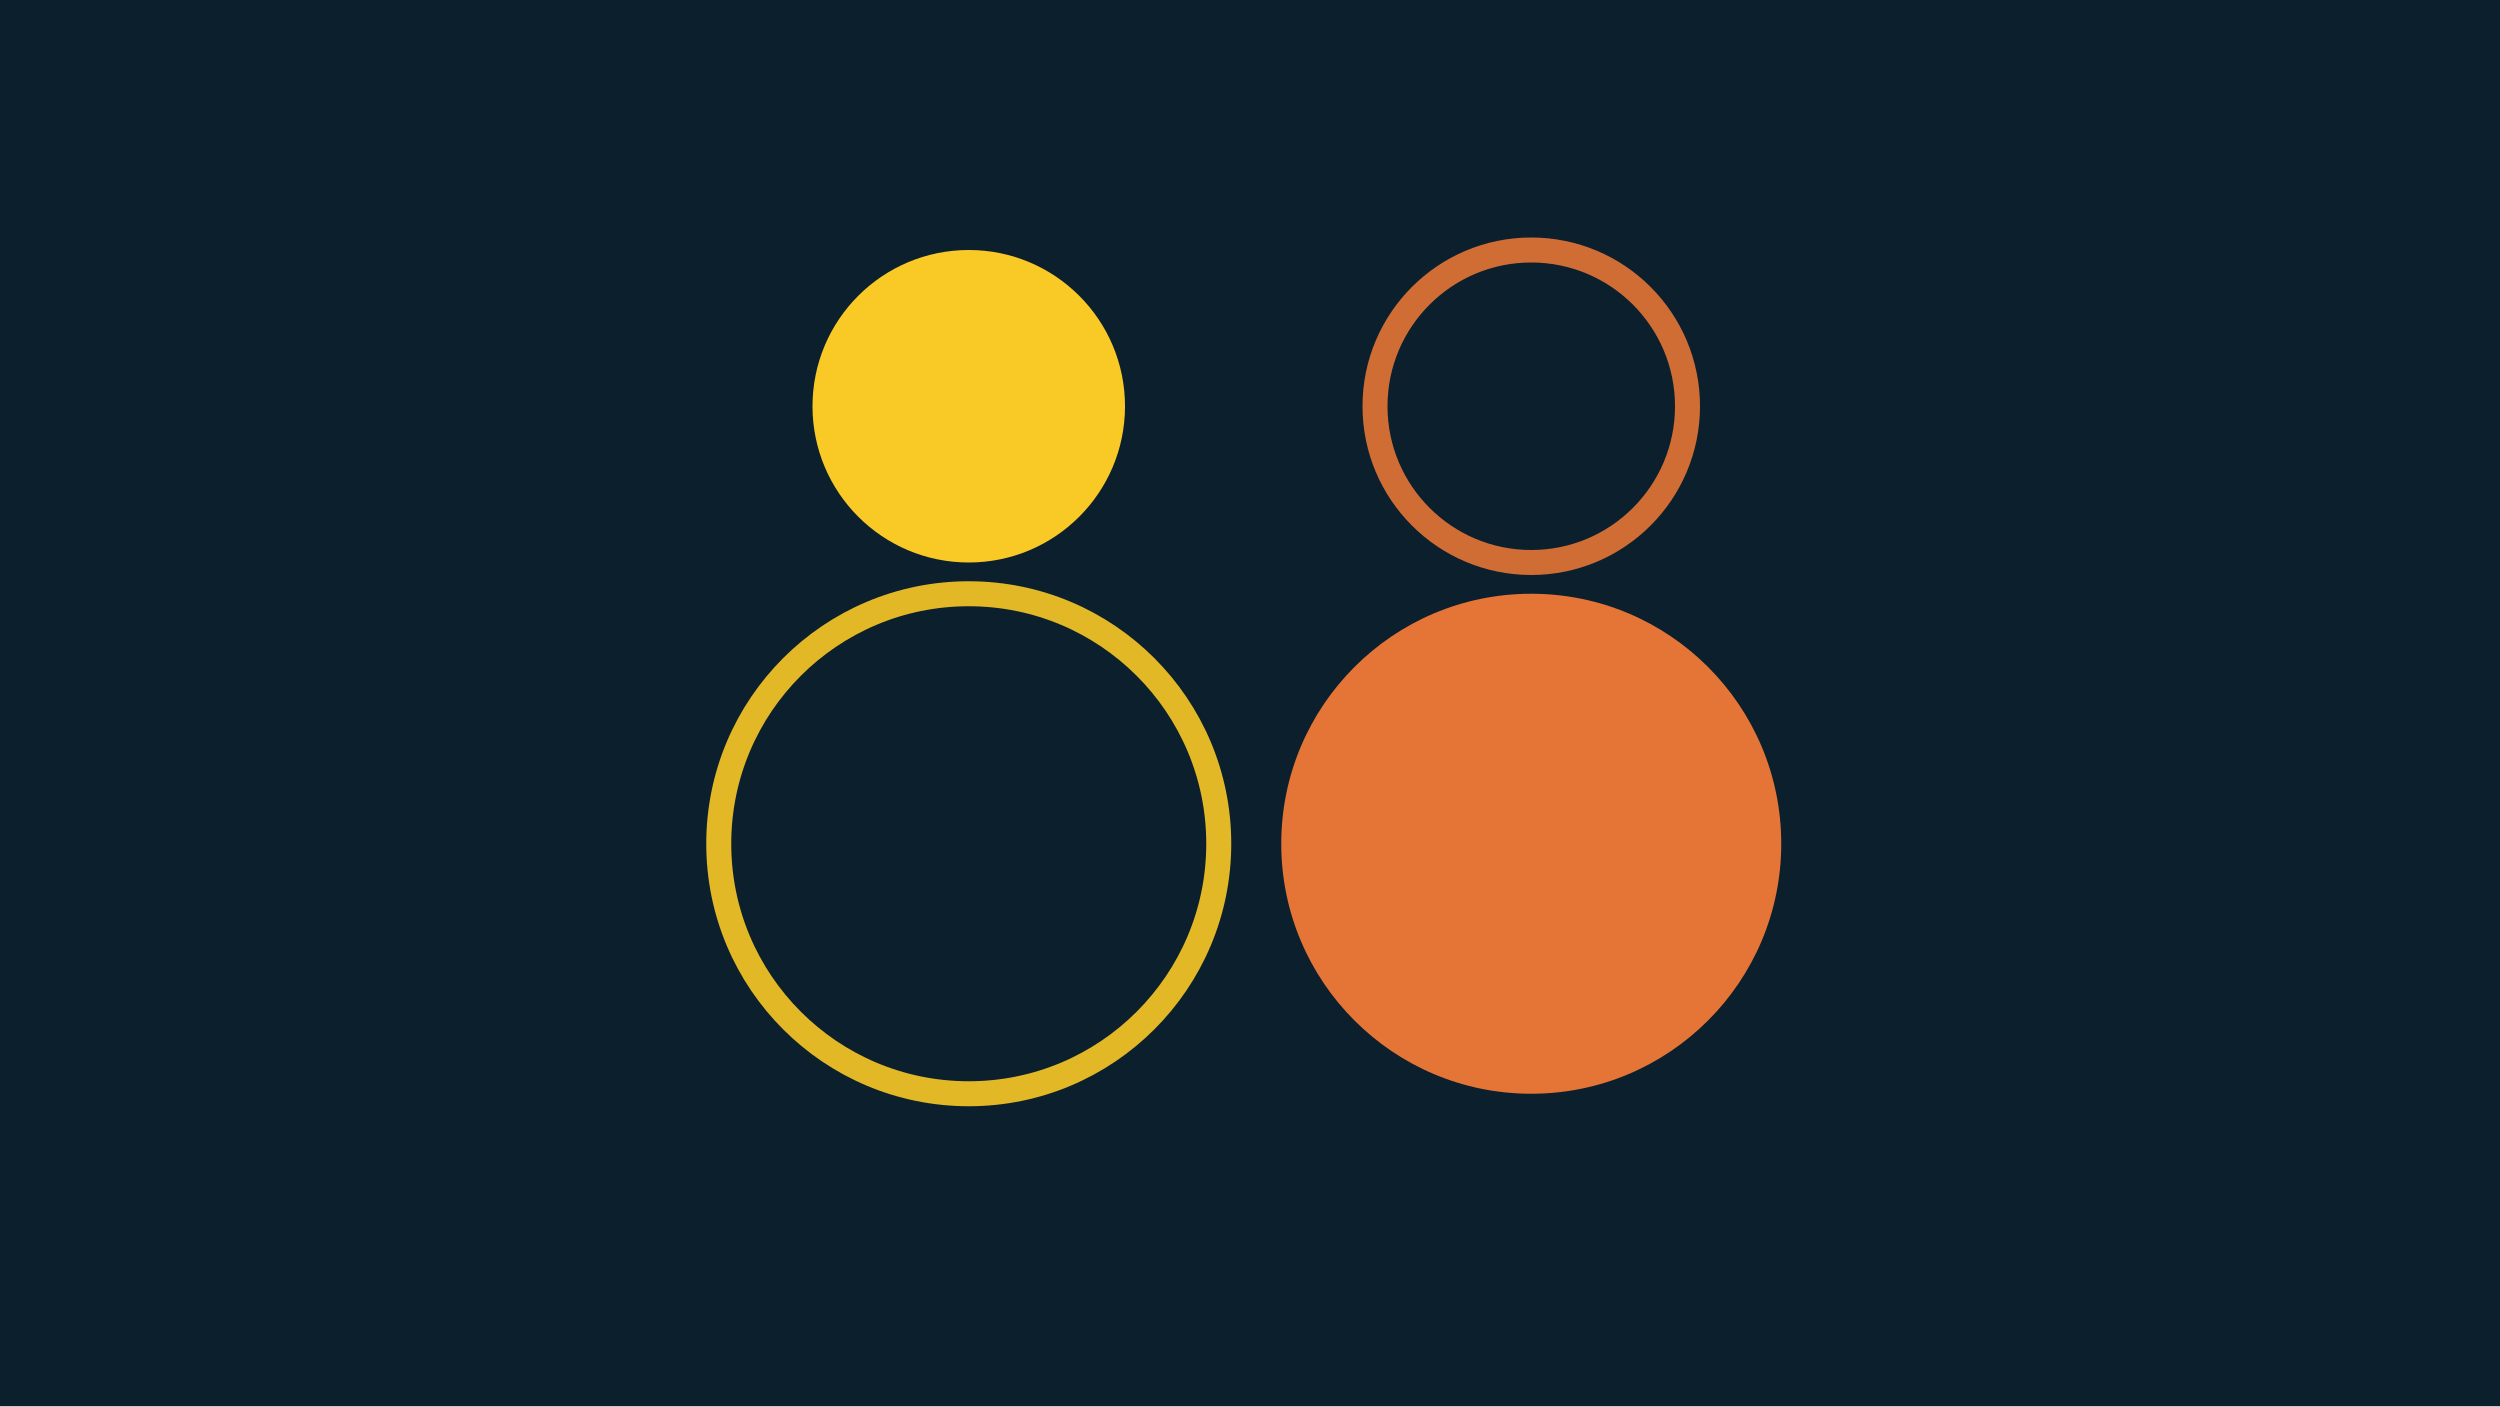
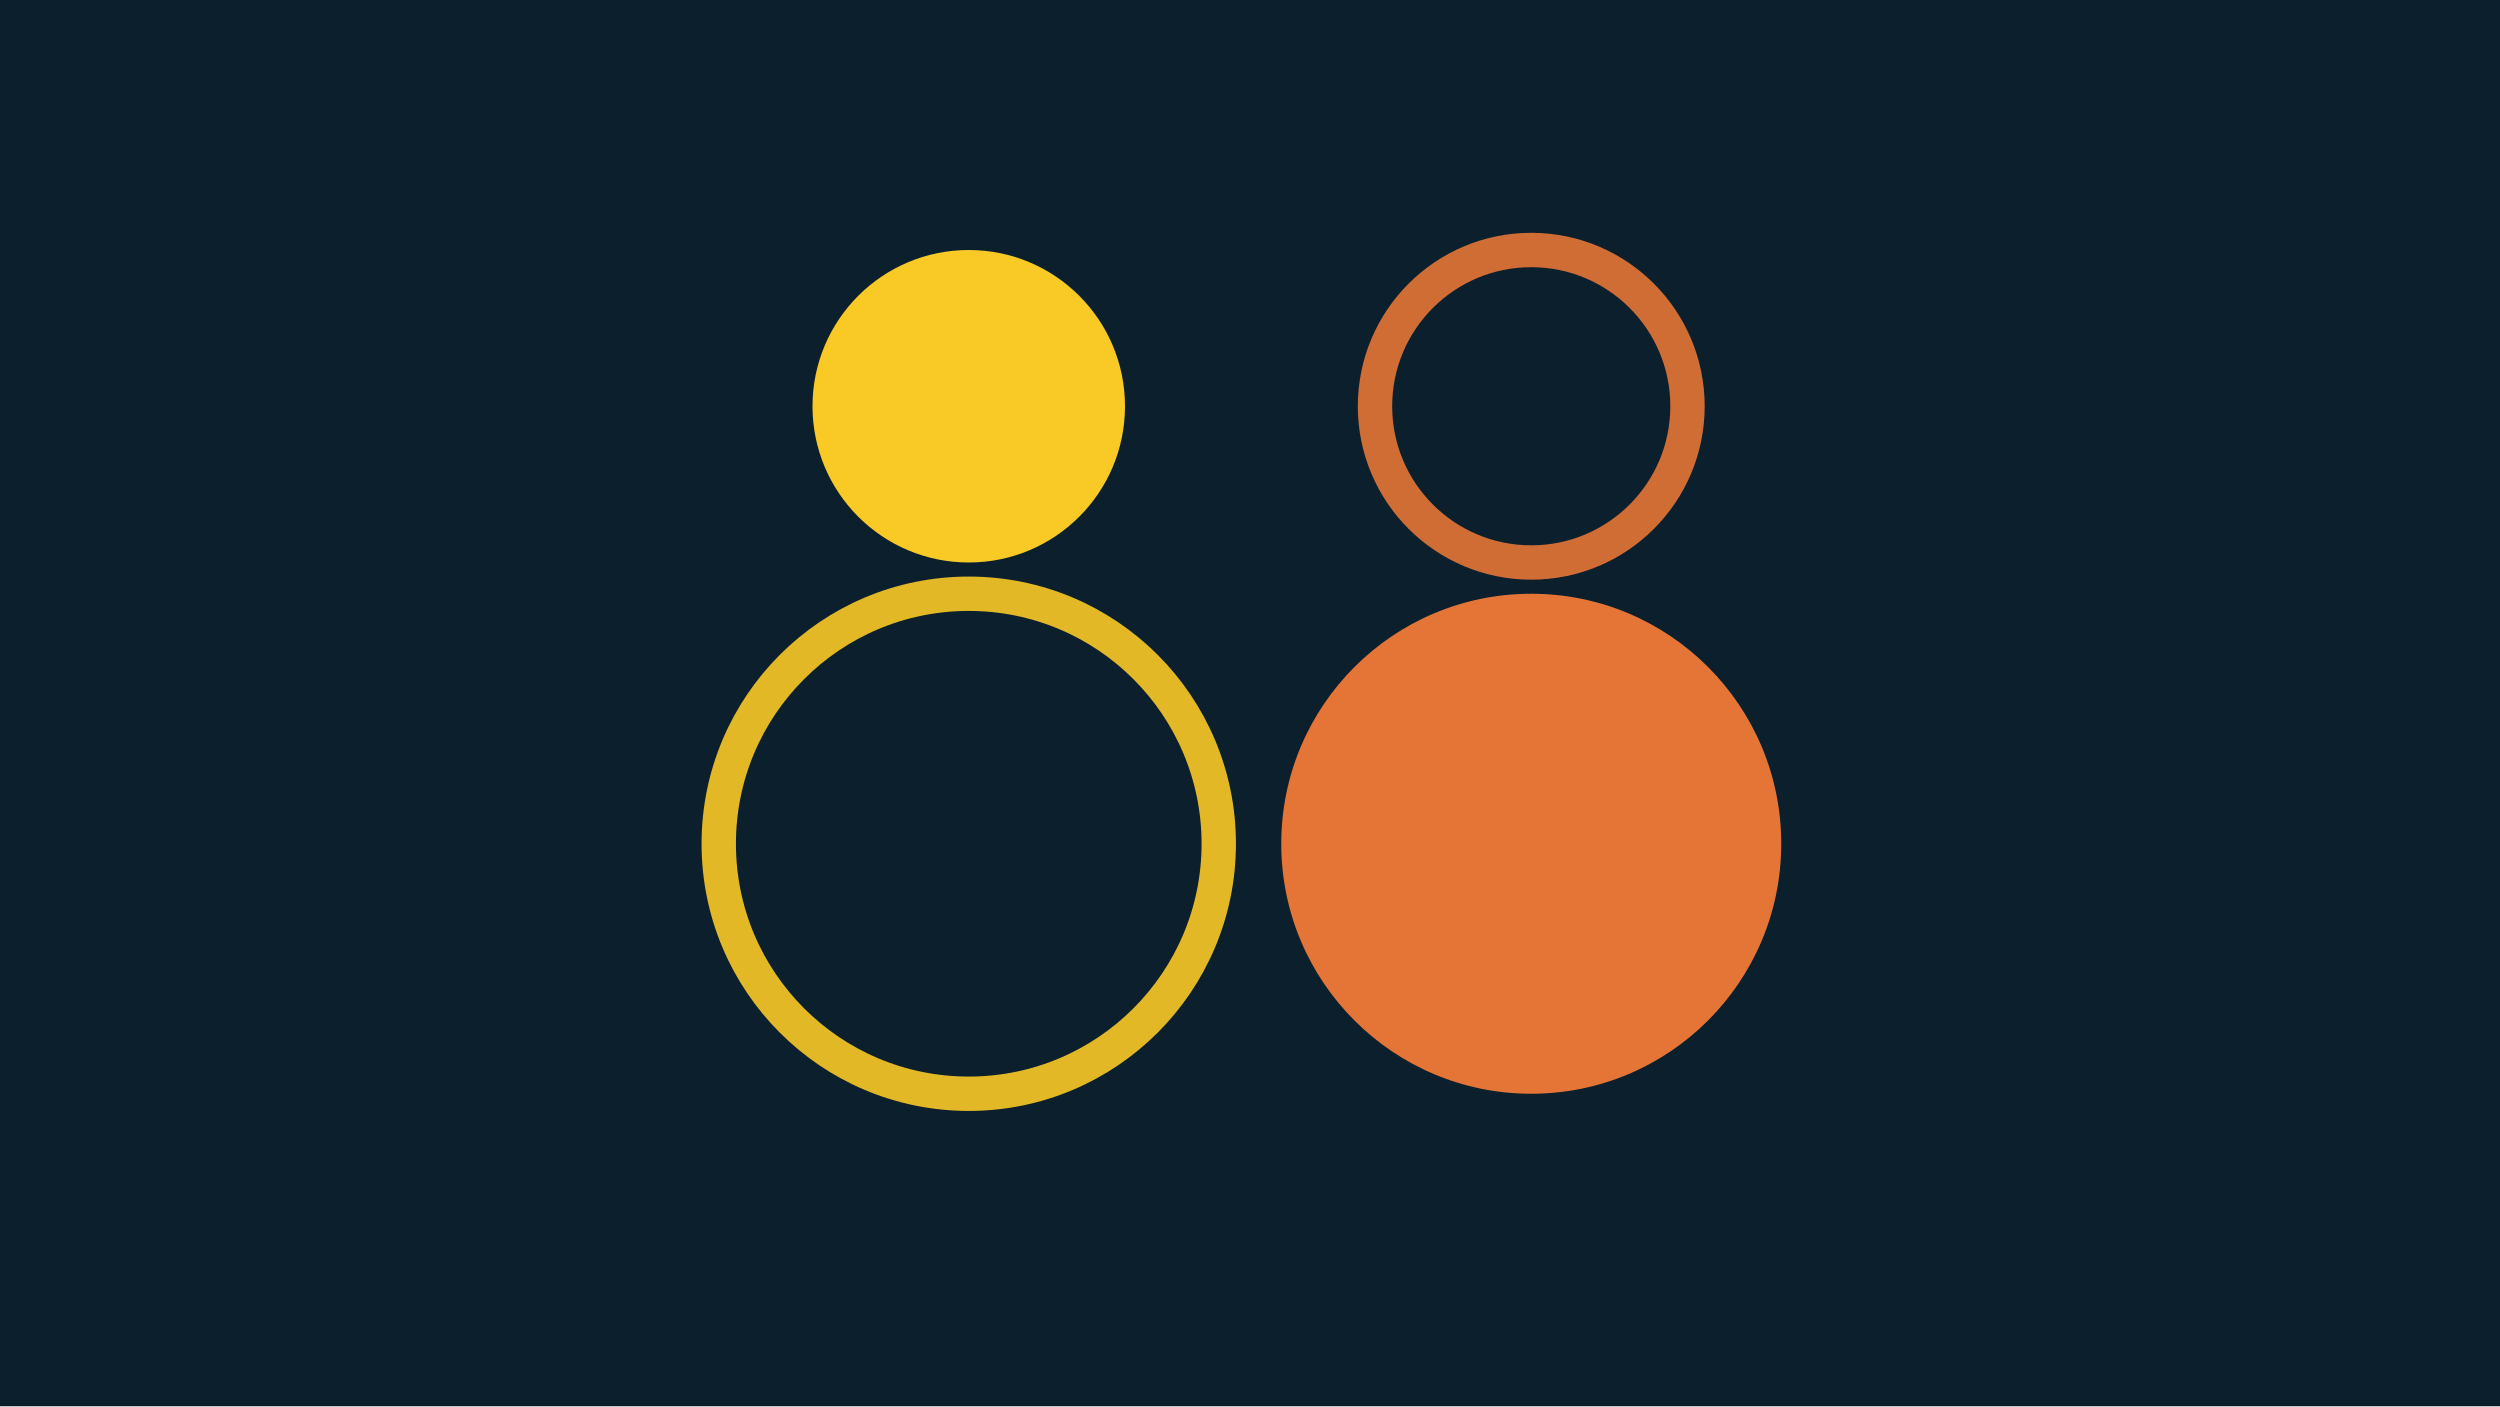
<svg xmlns="http://www.w3.org/2000/svg" viewBox="0 0 160 90" role="img" aria-label="Data">
  <rect width="160" height="90" fill="#0b1f2d" />
  <g transform="rotate(180 80 45)">
    <circle cx="62" cy="36" r="16" fill="#e57536" stroke="none" />
-     <circle cx="98" cy="36" r="16" fill="none" stroke="#f9c926" stroke-width="1.6" stroke-linecap="round" stroke-linejoin="round" opacity=".9" />
-     <circle cx="62" cy="64" r="10" fill="none" stroke="#e57536" stroke-width="1.6" stroke-linecap="round" stroke-linejoin="round" opacity=".9" />
+     <circle cx="98" cy="36" r="16" fill="none" stroke="#f9c926" stroke-width="2.2" stroke-linecap="round" stroke-linejoin="round" opacity=".9" />
+     <circle cx="62" cy="64" r="10" fill="none" stroke="#e57536" stroke-width="2.2" stroke-linecap="round" stroke-linejoin="round" opacity=".9" />
    <circle cx="98" cy="64" r="10" fill="#f9c926" stroke="none" />
  </g>
</svg>
